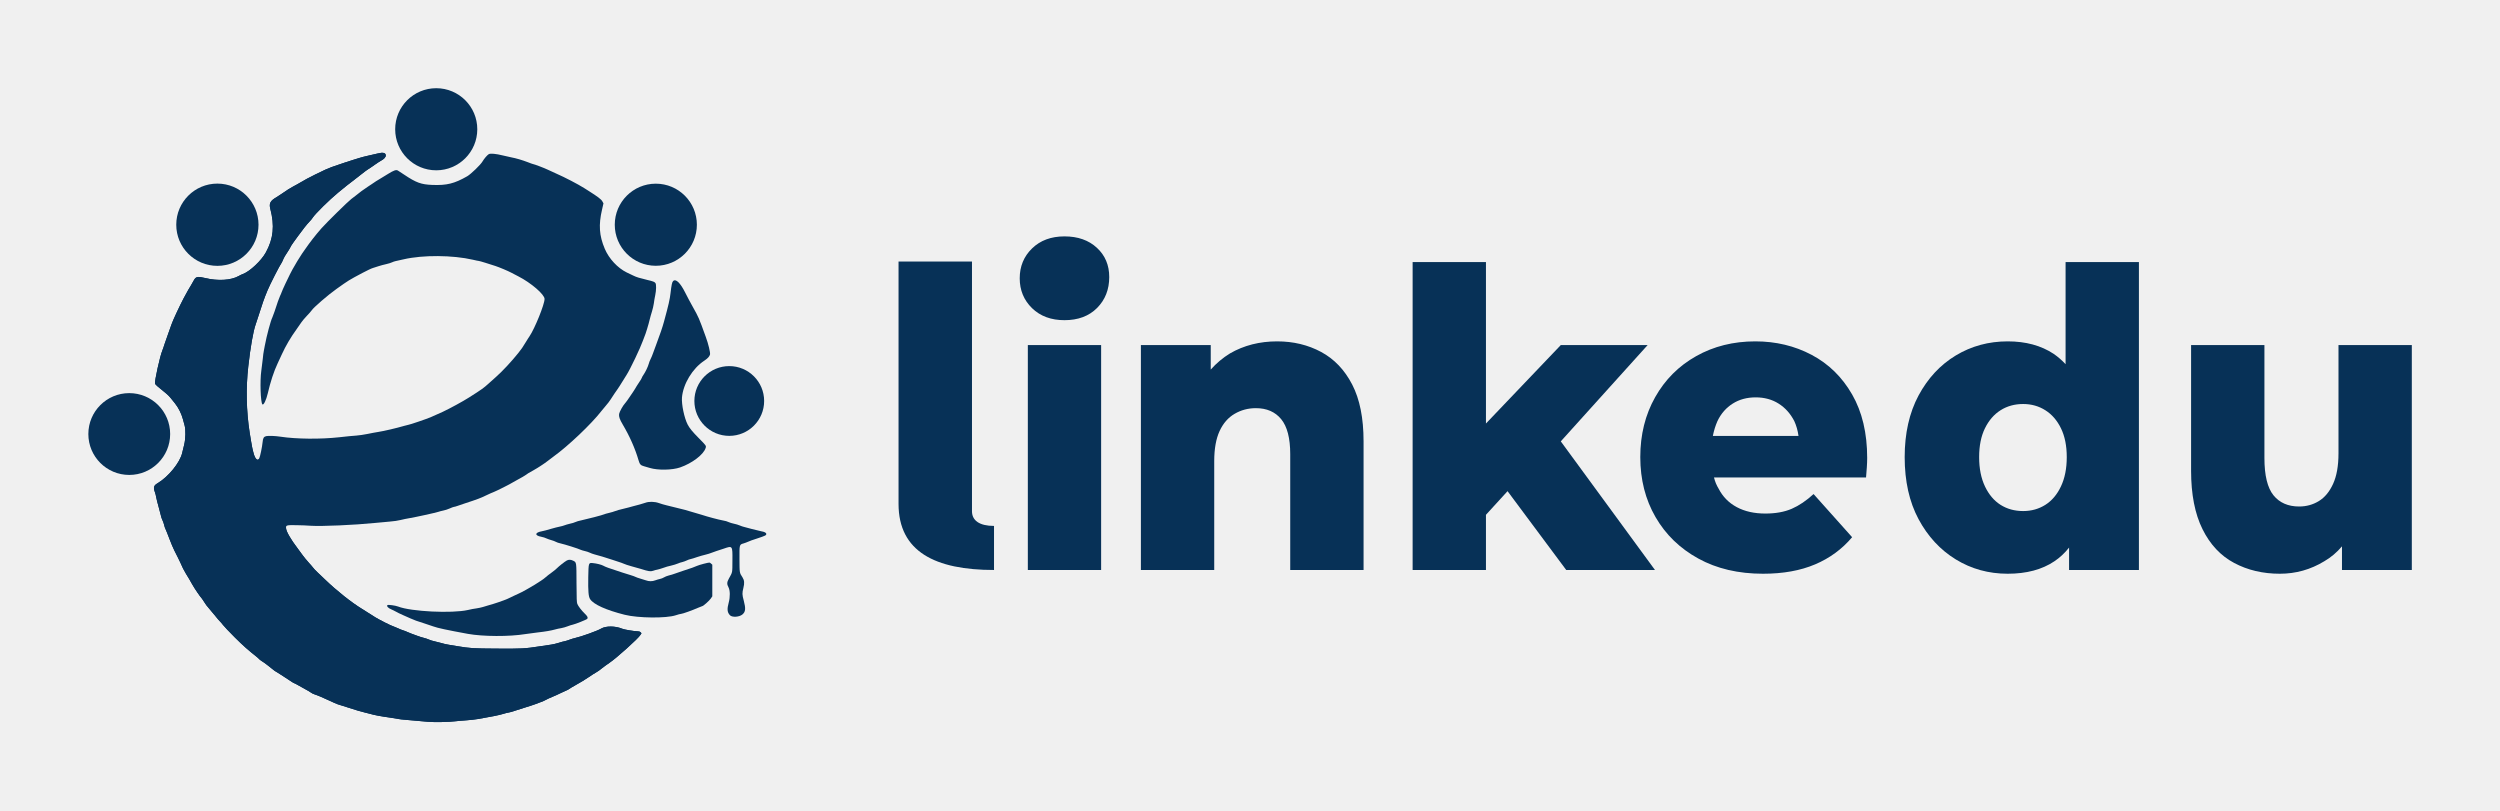
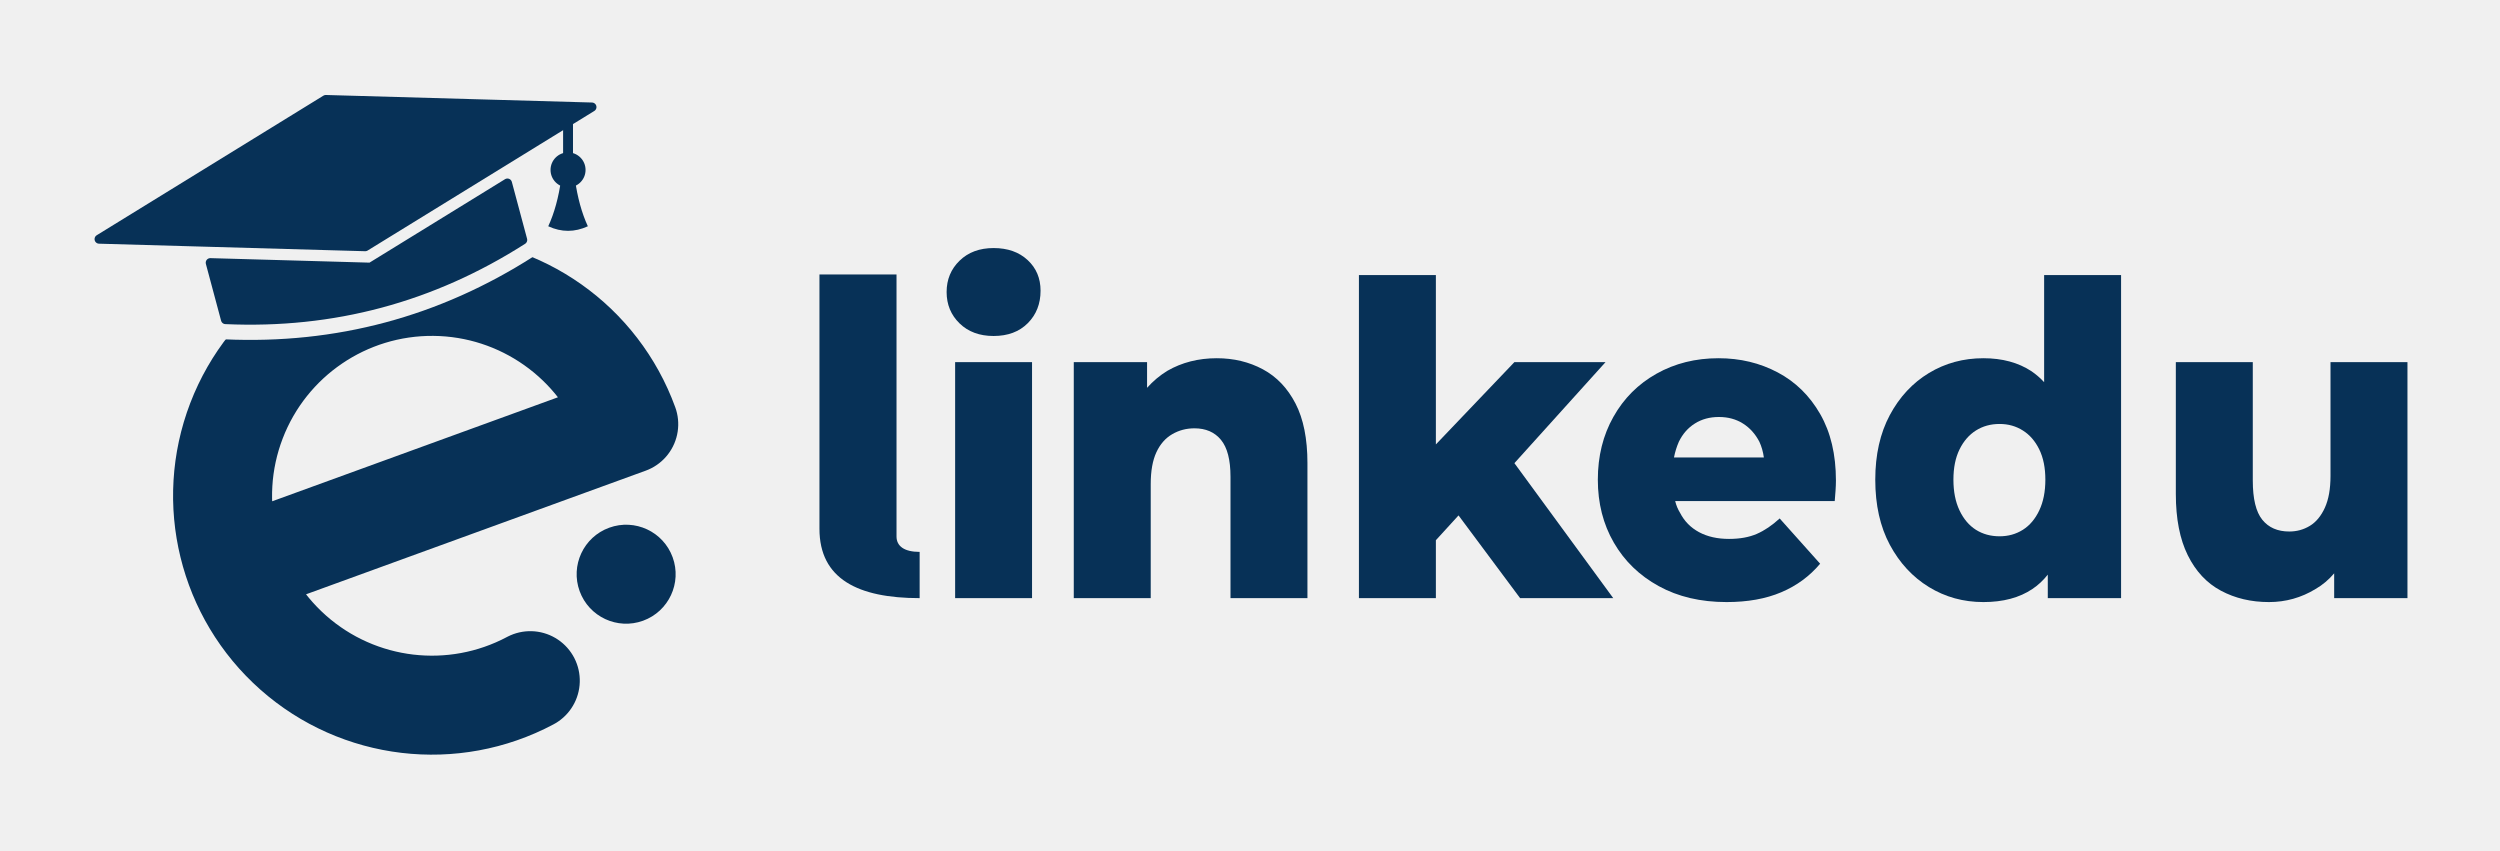
- <svg xmlns="http://www.w3.org/2000/svg" viewBox="-24 -24 680.825 220.7" role="img" aria-labelledby="t">
+ <svg xmlns="http://www.w3.org/2000/svg" viewBox="-24 -24 648.784 220.7" role="img" aria-labelledby="t">
  <defs>
-  </defs>
-   <g transform="translate(-11.2 -12.2) scale(0.2)">
-     <path fill="#073157" fill-rule="evenodd" d="M 450.3 150 C 447.9 150.6, 442.4 151.9, 438.1 152.8 C 433.8 153.7, 428.2 155.2, 425.6 156 C 423 156.8, 419.4 158, 417.5 158.5 C 413.6 159.6, 397.3 165.1, 387.8 168.4 C 381.9 170.6, 378.3 172.2, 365.3 178.6 C 356.4 183, 351.4 185.7, 345 189.5 C 341.7 191.4, 337.4 193.9, 335.3 194.9 C 330.8 197.3, 327 199.7, 320.3 204.4 C 317.6 206.3, 314 208.6, 312.5 209.5 C 304 214.4, 302.2 217.9, 304 225.1 C 310.1 248.3, 308.3 265.9, 298 284.7 C 291.9 295.9, 276 310.8, 266.7 314.1 C 265.3 314.6, 262.6 315.9, 260.9 316.9 C 250.5 322.7, 232.7 323.8, 215.5 319.6 C 204.8 317, 202.5 317.6, 199.6 323.3 C 198.7 325.1, 197.2 327.7, 196.3 329.1 C 194.8 331.2, 190.3 339.3, 186.1 347.1 C 181 356.7, 170.9 378.3, 169.5 382.8 C 168.5 385.9, 166.3 392, 164.7 396.3 C 163.1 400.5, 161 406.6, 160 409.7 C 159.1 412.8, 157.7 416.7, 157 418.4 C 153.8 425.9, 146.3 460, 147.1 463.3 C 147.4 464.6, 150.3 467.2, 162.4 476.9 C 164.3 478.5, 166.9 481, 168.1 482.6 C 169.3 484.1, 172.1 487.6, 174.3 490.3 C 178.9 496, 183.1 504.4, 185 511.6 C 185.7 514.3, 186.7 518.1, 187.3 520 C 189 525.9, 188.8 538.8, 186.7 546.9 C 185.8 550.5, 184.6 555.3, 184.1 557.6 C 181.1 570.8, 165.3 590.3, 150.4 599.1 C 145.4 602, 144.6 604.7, 146.8 610.8 C 147.5 612.6, 148.4 615.9, 148.7 618.1 C 149.1 620.4, 150.5 626.1, 151.9 630.9 C 153.2 635.8, 154.7 641.2, 155.1 643.1 C 155.5 645, 156.4 647.9, 157.3 649.5 C 158.1 651.1, 159.1 654, 159.5 655.8 C 159.8 657.6, 160.8 660.3, 161.6 661.9 C 162.3 663.4, 164.7 669.3, 166.8 675 C 169 680.7, 171.9 687.7, 173.4 690.6 C 174.9 693.5, 176.8 697.3, 177.7 699.1 C 178.6 700.8, 180.3 704.3, 181.5 706.9 C 182.7 709.5, 184.4 713.1, 185.2 715 C 186.1 716.9, 187.9 720.1, 189.2 722.2 C 193.1 728.5, 193.9 729.8, 197.8 736.8 C 201.6 743.4, 208 752.8, 211.4 756.7 C 212.3 757.9, 213.7 760, 214.5 761.4 C 215.2 762.9, 218 766.6, 220.8 769.7 C 223.5 772.8, 227.4 777.4, 229.4 780 C 231.4 782.6, 233.9 785.5, 235 786.6 C 236.1 787.6, 238.2 790, 239.6 791.9 C 241 793.8, 248.2 801.4, 255.7 808.9 C 267.3 820.4, 273.5 825.9, 286.5 836.2 C 287.6 837.1, 288.6 838.1, 288.9 838.5 C 289.2 838.9, 290.8 840.2, 292.6 841.3 C 295.5 843, 303.2 848.9, 308.4 853.2 C 309.4 854.1, 311 855.2, 311.9 855.6 C 313.3 856.4, 322.6 862.3, 331.9 868.5 C 334.1 870, 336.2 871.3, 336.6 871.3 C 337 871.3, 338.9 872.3, 341 873.5 C 343 874.7, 347.6 877.3, 351.2 879.2 C 354.8 881.1, 358.6 883.3, 359.5 884.1 C 360.5 884.9, 362.7 886, 364.4 886.5 C 366.1 887, 369.8 888.5, 372.7 889.7 C 375.5 891, 380.3 893.1, 383.4 894.5 C 386.5 895.9, 390 897.5, 391.3 898.1 C 392.5 898.7, 394.4 899.5, 395.6 899.9 C 399.3 901, 418.1 906.9, 423.8 908.8 C 426.7 909.7, 430.8 910.8, 432.8 911.2 C 434.9 911.6, 438.3 912.5, 440.3 913.1 C 444.8 914.5, 454.4 916.4, 466.9 918.1 C 471.9 918.9, 477.1 919.7, 478.4 920 C 479.8 920.3, 484.6 920.9, 489.1 921.2 C 497.8 922, 506.6 922.8, 518.4 923.8 C 526.6 924.6, 548.4 924.2, 556.3 923.1 C 558.8 922.8, 565.1 922.2, 570.2 921.9 C 575.3 921.6, 582.9 920.7, 587.1 920 C 604.1 917.1, 615.6 914.8, 621.1 913.1 C 624.3 912.1, 627.5 911.3, 628.2 911.3 C 628.9 911.3, 632.5 910.3, 636.2 909.1 C 639.8 907.9, 647 905.6, 652.2 904 C 657.3 902.4, 663 900.6, 664.7 899.9 C 666.4 899.2, 669.8 897.9, 672.1 897.1 C 674.5 896.3, 677.9 894.8, 679.6 893.8 C 681.4 892.8, 685.1 891.1, 687.8 890 C 690.6 888.9, 696.2 886.4, 700.4 884.3 C 704.6 882.3, 708.3 880.6, 708.5 880.6 C 708.7 880.6, 709.8 880, 710.9 879.2 C 711.9 878.4, 715.8 876.1, 719.4 874.1 C 726.2 870.3, 733.4 866, 736.6 863.7 C 740.8 860.8, 746.9 856.9, 748.8 855.9 C 749.9 855.4, 752.8 853.3, 755.2 851.3 C 757.7 849.3, 762.5 845.8, 765.9 843.5 C 775.5 837.1, 805.1 810.4, 808 805.6 L 809.5 803.2 808.2 801.9 C 807.2 801, 806.1 800.6, 804.1 800.6 C 799.9 800.6, 785.9 798.3, 783.2 797.1 C 773.9 793.2, 761 793.1, 754.6 796.9 C 750 799.8, 727.2 808, 719.2 809.7 C 716.9 810.2, 713.4 811.3, 711.4 812.1 C 709.4 812.9, 706.5 813.8, 705 814.1 C 703.5 814.3, 699.8 815.3, 696.8 816.3 C 693.8 817.3, 689.3 818.3, 686.8 818.7 C 684.3 819, 677.6 820, 672 820.9 C 651.2 824.2, 645.3 824.5, 611.8 824.2 C 580.2 824, 575.7 823.7, 559.1 820.9 C 556 820.4, 550.8 819.5, 547.5 819 C 544.2 818.5, 539.3 817.4, 536.6 816.5 C 533.8 815.7, 529.6 814.6, 527.1 814.1 C 524.6 813.6, 521.5 812.6, 520.1 811.9 C 518.7 811.2, 515.6 810.2, 513.3 809.6 C 511 809.1, 506.7 807.7, 503.8 806.6 C 500.8 805.5, 497.3 804.2, 495.9 803.7 C 494.6 803.3, 492.2 802.3, 490.6 801.5 C 489.1 800.8, 486.4 799.7, 484.6 799.2 C 482.9 798.7, 480.1 797.6, 478.4 796.7 C 476.7 795.9, 473.8 794.7, 471.9 794 C 468 792.8, 453.6 785.5, 447.3 781.7 C 445 780.2, 440.4 777.3, 437 775.2 C 433.7 773, 430.1 770.7, 429.1 770.2 C 414.6 761.4, 394.5 745.4, 378.4 729.9 C 375.3 726.9, 370.7 722.5, 368.2 720.2 C 365.7 717.9, 362.8 714.8, 361.9 713.4 C 360.9 712.1, 358.2 709, 356 706.6 C 353.8 704.2, 350.3 700, 348.3 697.2 C 346.3 694.5, 343.6 690.8, 342.2 689 C 333.4 677.9, 325.6 664.4, 325.4 660.2 C 325.3 656.1, 326.1 655.9, 339.2 656.1 C 345.7 656.2, 354.6 656.5, 359 656.9 C 373.6 657.9, 418.9 655.9, 446.3 653.1 C 452.6 652.4, 461.9 651.6, 466.9 651.2 C 472.2 650.8, 478.3 649.9, 481.7 649 C 484.9 648.2, 490.1 647.1, 493.3 646.6 C 501 645.4, 529.6 639.1, 533 637.9 C 534.4 637.4, 537.4 636.6, 539.5 636.2 C 541.7 635.8, 545.6 634.6, 548.2 633.4 C 550.8 632.2, 553.5 631.2, 554.1 631.2 C 554.8 631.2, 556.9 630.6, 558.8 629.9 C 560.6 629.3, 565.6 627.6, 569.7 626.2 C 586 620.9, 590.2 619.3, 597.6 615.7 C 601.9 613.7, 607 611.3, 609.1 610.6 C 612.9 609.1, 631 600, 633.8 598.1 C 634.6 597.5, 638.4 595.4, 642.2 593.4 C 646 591.4, 650 589.1, 651.2 588.2 C 653.3 586.5, 656.3 584.7, 662.5 581.3 C 667.8 578.4, 678 571.7, 681.2 569.1 C 682.8 567.8, 686.5 565.1, 689.4 562.9 C 709.7 548.3, 741.3 518.3, 754.9 500.7 C 756.4 498.8, 759.3 495.4, 761.2 493.1 C 763.2 490.9, 766.1 487.1, 767.6 484.7 C 772.2 477.6, 773.6 475.5, 776.4 471.6 C 777.9 469.5, 780.8 465.1, 782.8 461.7 C 784.9 458.3, 787.7 453.8, 789.1 451.6 C 794.1 443.9, 808.1 414.4, 811.3 405.2 C 812.2 402.5, 813.3 399.6, 813.7 398.9 C 814.8 396.8, 819.3 382.2, 820.6 376.3 C 821.3 373.3, 822.7 368.4, 823.7 365.3 C 824.7 362.2, 825.9 357.1, 826.3 354.1 C 826.7 351, 827.5 346, 828.2 343 C 829.6 336.3, 829.8 328.3, 828.5 326.5 C 827.3 324.8, 825.6 324.1, 817.5 322.2 C 806.7 319.6, 802.6 318.4, 798.2 316.2 C 795.9 315.1, 792 313.2, 789.4 312 C 777 305.9, 765.3 293.4, 759.5 279.8 C 751.9 261.9, 750.9 247.2, 755.8 226.3 L 757.7 217.9 756.2 215.2 C 754.8 212.5, 750.1 208.9, 737.6 201 C 736 200, 733.3 198.3, 731.6 197.2 C 722.7 191.6, 705.2 182.5, 693.1 177.2 C 689.5 175.6, 684.6 173.3, 682.2 172.2 C 677.8 170, 663 164.4, 661.8 164.4 C 661.4 164.4, 658.3 163.3, 654.8 161.9 C 647.5 159.1, 638.6 156.4, 631.9 155.2 C 629.3 154.7, 624.5 153.6, 621.3 152.8 C 610.7 150.2, 603.6 149.6, 601.4 151 C 599.2 152.4, 595.3 157, 593.1 160.7 C 590.6 165.2, 577.2 178.1, 572.2 181 C 554.7 191, 544.3 193.6, 524.5 192.8 C 509.5 192.2, 502.7 189.8, 486.3 178.8 C 482.5 176.2, 478.7 173.7, 477.9 173.3 C 475.5 171.8, 472.5 172.8, 464.4 177.8 C 460.1 180.5, 455 183.6, 453.1 184.7 C 449.7 186.6, 447.3 188.2, 441.9 191.9 C 440.3 192.9, 438.1 194.4, 436.9 195.2 C 431.1 198.9, 424.9 203.6, 420.2 207.5 C 418.8 208.7, 416.1 210.7, 414.3 212 C 410.6 214.6, 380.3 244.4, 373.7 251.9 C 365.6 261.1, 357.7 271.3, 351.6 280.2 C 350 282.6, 348.1 285.4, 347.2 286.5 C 345 289.5, 336.9 302.9, 334.3 307.8 C 333.1 310.2, 331.6 313, 331 314.1 C 328.8 318.2, 320.1 336.7, 319.4 339.1 C 318.9 340.4, 318.1 342.6, 317.4 343.8 C 316.2 346.2, 313.3 354.4, 309.8 365.3 C 308.6 368.8, 307.3 372.3, 306.9 373.1 C 304.7 377.2, 299 398.4, 296.6 411.6 C 296.4 412.6, 295.9 415.4, 295.4 417.8 C 294.9 420.2, 294.1 425.6, 293.8 429.7 C 293.4 433.8, 292.5 441.1, 291.8 445.9 C 289.8 459.5, 290.8 489.1, 293.3 491.6 C 294.9 493.2, 298.5 485.7, 300.6 476.7 C 304.2 461.1, 308.9 446.7, 314 435.9 C 315.2 433.5, 317.7 428, 319.7 423.6 C 324.9 412.1, 332.2 399.8, 339.7 389.5 C 342.2 386.1, 345.1 381.9, 346.3 380 C 347.5 378.1, 350.9 374.2, 353.7 371.2 C 356.6 368.3, 359.5 364.9, 360.4 363.6 C 362.9 359.7, 382.9 342.4, 394.1 334.5 C 411 322.5, 410.6 322.7, 429.4 312.7 C 435.4 309.5, 441.9 306.4, 443.8 305.9 C 445.6 305.4, 449.2 304.3, 451.6 303.4 C 454 302.6, 458.5 301.4, 461.7 300.7 C 464.8 300, 468.5 298.9, 469.8 298.2 C 471.1 297.6, 473.2 296.8, 474.4 296.6 C 475.6 296.3, 480.6 295.2, 485.6 294.1 C 511.8 288, 552.5 288.3, 580.1 294.7 C 583.7 295.6, 587.2 296.3, 587.8 296.3 C 588.4 296.3, 592.4 297.4, 596.8 298.8 C 601.1 300.2, 607.4 302.2, 610.6 303.2 C 616.1 305, 627.7 309.9, 632.2 312.3 C 633.2 312.9, 637.5 315.1, 641.8 317.3 C 659.2 326.2, 677.5 342, 677.5 348.1 C 677.5 355.4, 664.3 388.1, 656.9 399.1 C 655.9 400.4, 653.9 403.7, 652.3 406.3 C 647.2 414.6, 646.4 415.9, 641.8 421.6 C 633 432.7, 619.6 447.1, 611.2 454.4 C 608.3 457, 603.6 461.2, 600.7 463.8 C 595 469, 591.8 471.4, 574.7 482.2 C 566.2 487.6, 548.8 497.1, 538.8 501.8 C 533.5 504.3, 531.7 505.1, 522.2 509.2 C 517.1 511.4, 493.6 519.4, 492.2 519.4 C 491.7 519.4, 488.9 520.1, 485.9 521 C 476.5 523.8, 458.2 528.1, 451.3 529.1 C 447.6 529.7, 440.9 530.9, 436.3 531.9 C 431.6 532.9, 424.9 533.8, 421.3 534.1 C 417.6 534.3, 407.1 535.3, 397.8 536.4 C 372.5 539.2, 339.3 538.9, 317.8 535.6 C 310.7 534.5, 301.1 534.2, 298.3 534.9 C 295 535.8, 294.1 537.5, 293.5 543.5 C 293 549.3, 290.2 562.8, 289 565.1 C 285.6 571.7, 281.1 562.4, 277.9 541.9 C 277.4 539, 276.6 533.8, 276 530.3 C 271.4 501, 270.7 469.4, 274.1 439.7 C 277 413.7, 280.9 391.8, 284 383.1 C 284.8 380.9, 286.5 375.8, 287.7 371.9 C 293.1 354.8, 295.4 348.1, 300.3 336.3 C 303.2 329.1, 317.3 301.5, 319.1 299.4 C 319.5 298.9, 320.5 297, 321.2 295.2 C 322.4 292.1, 324.6 288.3, 328.8 282.1 C 329.8 280.7, 330.9 278.7, 331.3 277.8 C 331.6 276.8, 333.7 273.6, 335.8 270.7 C 338 267.7, 340.6 264.1, 341.6 262.7 C 346.9 255.2, 354.6 245.5, 357.2 243 C 358.8 241.4, 360.9 238.9, 361.8 237.4 C 365.2 232.1, 384.5 213.1, 396.4 203.3 C 407.8 193.9, 409.5 192.6, 418.3 185.9 C 419.2 185.3, 423.5 181.9, 427.9 178.4 C 432.3 174.9, 436.6 171.7, 437.5 171.3 C 438.4 170.8, 442.2 168.3, 445.9 165.6 C 449.7 163, 453.7 160.3, 454.8 159.8 C 458.7 157.8, 461.3 155, 461.3 152.8 C 461.3 149, 457.6 148.1, 450.3 150" />
-     <path fill="#073157" d="M 450.3 150 C 447.9 150.6, 442.4 151.9, 438.1 152.8 C 433.8 153.7, 428.2 155.2, 425.6 156 C 423 156.8, 419.4 158, 417.5 158.5 C 413.6 159.6, 397.3 165.1, 387.8 168.4 C 381.9 170.6, 378.3 172.2, 365.3 178.6 C 356.4 183, 351.4 185.7, 345 189.5 C 341.7 191.4, 337.4 193.9, 335.3 194.9 C 330.8 197.3, 327 199.7, 320.3 204.4 C 317.6 206.3, 314 208.6, 312.5 209.5 C 304 214.4, 302.2 217.9, 304 225.1 C 310.1 248.3, 308.3 265.9, 298 284.7 C 291.9 295.9, 276 310.8, 266.7 314.1 C 265.3 314.6, 262.6 315.9, 260.9 316.9 C 250.5 322.7, 232.7 323.8, 215.5 319.6 C 204.8 317, 202.5 317.6, 199.6 323.3 C 198.7 325.1, 197.2 327.7, 196.3 329.1 C 194.8 331.2, 190.3 339.3, 186.1 347.1 C 181 356.7, 170.9 378.3, 169.5 382.8 C 168.5 385.9, 166.3 392, 164.7 396.3 C 163.1 400.5, 161 406.6, 160 409.7 C 159.1 412.8, 157.7 416.7, 157 418.4 C 153.8 425.9, 146.3 460, 147.1 463.3 C 147.4 464.6, 150.3 467.2, 162.4 476.9 C 164.3 478.5, 166.9 481, 168.1 482.6 C 169.3 484.1, 172.1 487.6, 174.3 490.3 C 178.9 496, 183.1 504.4, 185 511.6 C 185.7 514.3, 186.7 518.1, 187.3 520 C 189 525.9, 188.8 538.8, 186.7 546.9 C 185.8 550.5, 184.6 555.3, 184.1 557.6 C 181.1 570.8, 165.3 590.3, 150.4 599.1 C 145.4 602, 144.6 604.7, 146.8 610.8 C 147.5 612.6, 148.4 615.9, 148.7 618.1 C 149.1 620.4, 150.5 626.1, 151.9 630.9 C 153.2 635.8, 154.7 641.2, 155.1 643.1 C 155.5 645, 156.4 647.9, 157.3 649.5 C 158.1 651.1, 159.1 654, 159.5 655.8 C 159.8 657.6, 160.8 660.3, 161.6 661.9 C 162.3 663.4, 164.7 669.3, 166.8 675 C 169 680.7, 171.9 687.7, 173.4 690.6 C 174.9 693.5, 176.8 697.3, 177.7 699.1 C 178.6 700.8, 180.3 704.3, 181.5 706.9 C 182.7 709.5, 184.4 713.1, 185.2 715 C 186.1 716.9, 187.9 720.1, 189.2 722.2 C 193.1 728.5, 193.9 729.8, 197.8 736.8 C 201.6 743.4, 208 752.8, 211.4 756.7 C 212.3 757.9, 213.7 760, 214.5 761.4 C 215.2 762.9, 218 766.6, 220.8 769.7 C 223.5 772.8, 227.4 777.4, 229.4 780 C 231.4 782.6, 233.9 785.5, 235 786.6 C 236.1 787.6, 238.2 790, 239.6 791.9 C 241 793.8, 248.2 801.4, 255.7 808.9 C 267.3 820.4, 273.5 825.9, 286.5 836.2 C 287.6 837.1, 288.6 838.1, 288.9 838.5 C 289.2 838.9, 290.8 840.2, 292.6 841.3 C 295.5 843, 303.2 848.9, 308.4 853.2 C 309.4 854.1, 311 855.2, 311.9 855.6 C 313.3 856.4, 322.6 862.3, 331.9 868.5 C 334.1 870, 336.2 871.3, 336.6 871.3 C 337 871.3, 338.9 872.3, 341 873.5 C 343 874.7, 347.6 877.3, 351.2 879.2 C 354.8 881.1, 358.6 883.3, 359.5 884.1 C 360.5 884.9, 362.7 886, 364.4 886.5 C 366.1 887, 369.8 888.5, 372.7 889.7 C 375.5 891, 380.3 893.1, 383.4 894.5 C 386.5 895.9, 390 897.5, 391.3 898.1 C 392.5 898.7, 394.4 899.5, 395.6 899.9 C 399.3 901, 418.1 906.9, 423.8 908.8 C 426.7 909.7, 430.8 910.8, 432.8 911.2 C 434.9 911.6, 438.3 912.5, 440.3 913.1 C 444.8 914.5, 454.4 916.4, 466.9 918.1 C 471.9 918.9, 477.1 919.7, 478.4 920 C 479.8 920.3, 484.6 920.9, 489.1 921.2 C 497.8 922, 506.6 922.8, 518.4 923.8 C 526.6 924.6, 548.4 924.2, 556.3 923.1 C 558.8 922.8, 565.1 922.2, 570.2 921.9 C 575.3 921.6, 582.9 920.7, 587.1 920 C 604.1 917.1, 615.6 914.8, 621.1 913.1 C 624.3 912.1, 627.5 911.3, 628.2 911.3 C 628.9 911.3, 632.5 910.3, 636.2 909.1 C 639.8 907.9, 647 905.6, 652.2 904 C 657.3 902.4, 663 900.6, 664.7 899.9 C 666.4 899.2, 669.8 897.9, 672.1 897.1 C 674.5 896.3, 677.9 894.8, 679.6 893.8 C 681.4 892.8, 685.1 891.1, 687.8 890 C 690.6 888.9, 696.2 886.4, 700.4 884.3 C 704.6 882.3, 708.3 880.6, 708.5 880.6 C 708.7 880.6, 709.8 880, 710.9 879.2 C 711.9 878.4, 715.8 876.1, 719.4 874.1 C 726.2 870.3, 733.4 866, 736.6 863.7 C 740.8 860.8, 746.9 856.9, 748.8 855.9 C 749.9 855.4, 752.8 853.3, 755.2 851.3 C 757.7 849.3, 762.5 845.8, 765.9 843.5 C 775.5 837.1, 805.1 810.4, 808 805.6 L 809.5 803.2 808.2 801.9 C 807.2 801, 806.1 800.6, 804.1 800.6 C 799.9 800.6, 785.9 798.3, 783.2 797.1 C 773.9 793.2, 761 793.1, 754.6 796.9 C 750 799.8, 727.2 808, 719.2 809.7 C 716.9 810.2, 713.4 811.3, 711.4 812.1 C 709.4 812.9, 706.5 813.8, 705 814.1 C 703.5 814.3, 699.8 815.3, 696.8 816.3 C 693.8 817.3, 689.3 818.3, 686.8 818.7 C 684.3 819, 677.6 820, 672 820.9 C 651.2 824.2, 645.3 824.5, 611.8 824.2 C 580.2 824, 575.7 823.7, 559.1 820.9 C 556 820.4, 550.8 819.5, 547.5 819 C 544.2 818.5, 539.3 817.4, 536.6 816.5 C 533.8 815.7, 529.6 814.6, 527.1 814.1 C 524.6 813.6, 521.5 812.6, 520.1 811.9 C 518.7 811.2, 515.6 810.2, 513.3 809.6 C 511 809.1, 506.7 807.7, 503.8 806.6 C 500.8 805.5, 497.3 804.2, 495.9 803.7 C 494.6 803.3, 492.2 802.3, 490.6 801.5 C 489.1 800.8, 486.4 799.7, 484.6 799.2 C 482.9 798.7, 480.1 797.6, 478.4 796.7 C 476.7 795.9, 473.8 794.7, 471.9 794 C 468 792.8, 453.6 785.5, 447.3 781.7 C 445 780.2, 440.4 777.3, 437 775.2 C 433.7 773, 430.1 770.7, 429.1 770.2 C 414.6 761.4, 394.4 745.4, 378.4 729.9 C 375.3 726.9, 370.9 722.7, 368.5 720.5 C 366.1 718.3, 363.4 715.4, 362.4 714.1 C 361.4 712.7, 358.6 709.4, 356.1 706.8 C 353.7 704.2, 350 699.6, 347.9 696.8 C 345.8 693.9, 342.8 689.8, 341.3 687.7 C 330 672.6, 325.4 664.3, 325.5 659.4 C 325.5 657.1, 322 647.6, 307.7 610.9 C 288 560.7, 289.5 564.3, 288.7 565.8 C 287.1 568.7, 283.2 565.4, 281.7 559.9 C 280.3 555.2, 278.8 548.1, 277.9 541.9 C 277.4 539, 276.6 533.8, 276 530.3 C 271.4 501, 270.7 469.4, 274.1 439.7 C 277 413.7, 280.9 391.8, 284 383.1 C 284.8 380.9, 286.5 375.8, 287.7 371.9 C 293.1 354.8, 295.4 348.1, 300.3 336.3 C 303.2 329.1, 317.3 301.5, 319.1 299.4 C 319.5 298.9, 320.5 297, 321.2 295.2 C 322.4 292.1, 324.6 288.3, 328.8 282.1 C 329.8 280.7, 330.9 278.7, 331.3 277.8 C 331.6 276.8, 333.7 273.6, 335.8 270.7 C 338 267.7, 340.6 264.1, 341.6 262.7 C 346.9 255.2, 354.6 245.5, 357.2 243 C 358.8 241.4, 360.9 238.9, 361.8 237.4 C 365.2 232.1, 384.5 213.1, 396.4 203.3 C 407.8 193.9, 409.5 192.6, 418.3 185.9 C 419.2 185.3, 423.5 181.9, 427.9 178.4 C 432.3 174.9, 436.6 171.7, 437.5 171.3 C 438.4 170.8, 442.2 168.3, 445.9 165.6 C 449.7 163, 453.7 160.3, 454.8 159.8 C 458.7 157.8, 461.3 155, 461.3 152.8 C 461.3 149, 457.6 148.1, 450.3 150" />
-     <path fill="#073157" d="M 707.8 704.2 C 705 705.7, 696.9 712.1, 694.4 714.7 C 693.2 716, 689.8 718.7, 686.9 720.8 C 684 722.9, 680.4 725.6, 679.1 726.9 C 677.7 728.2, 674.5 730.5, 671.9 732.2 C 669.3 733.8, 665.8 736.1, 664.1 737.2 C 659 740.4, 645.5 748, 642.8 749 C 641.4 749.6, 638.3 751, 635.9 752.2 C 633.5 753.3, 629.6 755.2, 627.3 756.3 C 622.3 758.6, 606.4 764, 600.9 765.3 C 598.9 765.8, 595.6 766.8, 593.6 767.5 C 591.6 768.1, 587.7 769, 584.8 769.4 C 582 769.7, 576.7 770.7, 573.1 771.6 C 551.6 776.5, 495.7 773.8, 478.1 766.9 C 474.3 765.4, 464.4 764.1, 463.5 765 C 462.2 766.3, 464.5 769, 468.5 770.6 C 470.5 771.5, 473.5 772.9, 475 773.8 C 476.6 774.8, 480.8 776.8, 484.4 778.4 C 488 780, 492.8 782.1, 495 783.1 C 499.8 785.3, 503.9 786.8, 514.2 790 C 518.5 791.3, 523.8 793.1, 526.1 794 C 532.1 796.2, 544.8 798.9, 573.1 804.1 C 593.6 807.8, 629.5 808, 651.4 804.4 C 655.6 803.8, 663 802.8, 667.8 802.2 C 678.8 801, 686.6 799.6, 691.9 798.1 C 694.1 797.5, 697.8 796.6, 700.2 796.3 C 702.5 795.9, 706.5 794.8, 708.9 793.8 C 711.4 792.8, 714.5 791.8, 715.8 791.6 C 719.1 791, 735.1 784.6, 735.7 783.6 C 736.8 781.9, 736.1 780.3, 732.3 776.6 C 727.7 772.1, 723.4 766.5, 722.1 763.3 C 721.3 761.3, 721.1 756.8, 721 735 C 720.9 705.8, 721.1 706.8, 716.3 704.4 C 713.3 702.9, 710.4 702.8, 707.8 704.2" />
-     <path fill="#073157" d="M 852.6 323.7 C 851.1 325.1, 850.4 328.6, 849 340.3 C 848.1 348.5, 846.4 356, 840.1 379.1 C 838.2 386.1, 834.8 396.3, 829.6 410 C 828 414.3, 825.9 419.9, 825 422.5 C 824.1 425.1, 822.6 428.6, 821.7 430.3 C 820.8 432, 819.8 434.7, 819.4 436.3 C 818.3 440.3, 815 447.3, 812.3 451.2 C 811 453, 810 454.9, 810 455.3 C 810 455.8, 808.2 458.8, 806 462 C 803.8 465.2, 801.6 468.8, 801 470 C 800.3 471.2, 799 473.3, 798 474.7 C 797 476.1, 794.6 479.6, 792.7 482.5 C 790.8 485.4, 788.3 488.8, 787.2 490 C 784.2 493.2, 779.5 501.7, 779 504.7 C 778.5 508.3, 779.8 512, 783.8 518.8 C 793.3 534.8, 800.9 551.9, 805.5 567.8 C 807.1 573.3, 808.4 574.7, 813 575.9 C 815 576.5, 818.5 577.5, 820.9 578.2 C 831.8 581.5, 851.2 581.2, 862 577.5 C 878.3 571.9, 894 560, 896.8 551.1 C 897.8 548, 897.8 548, 887.3 537.4 C 878.9 528.9, 874.8 523.9, 872.3 519 C 867.7 510, 863.9 491.7, 864.6 482.3 C 866.2 463.8, 878.9 442.7, 894.9 432.2 C 899.6 429.1, 902.1 426.4, 902.8 423.7 C 903.4 421.2, 900.5 409, 896.9 399.4 C 887.3 372.9, 887.8 374, 879.1 358.4 C 876 352.9, 871.6 344.6, 869.3 340 C 862.4 326.1, 856.2 320.1, 852.6 323.7" />
-     <circle cx="530" cy="117" r="55.9" fill="#073157" />
-     <circle cx="232" cy="247" r="56" fill="#073157" />
-     <circle cx="829" cy="247" r="55.9" fill="#073157" />
-     <circle cx="929" cy="487" r="47.5" fill="#073157" />
-     <circle cx="112" cy="532" r="55.7" fill="#073157" />
-     <path fill="#073157" d="M 894.1 708.7 C 890.3 709.7, 886.3 710.9, 885.1 711.5 C 883 712.6, 876.9 714.8, 865.3 718.5 C 861.5 719.8, 856.7 721.4, 854.6 722.2 C 852.5 723, 848.9 724.1, 846.6 724.6 C 844.4 725.2, 841.4 726.3, 840.1 727.2 C 838.8 728, 836.4 729, 834.7 729.3 C 833 729.7, 830.1 730.5, 828.3 731.2 C 824.1 732.8, 819.7 732.8, 815.4 731.2 C 813.5 730.5, 809.9 729.4, 807.4 728.7 C 804.9 728, 802.2 727, 801.5 726.6 C 800.7 726.1, 797.6 725, 794.6 724.1 C 791.5 723.2, 786.5 721.7, 783.4 720.6 C 780.3 719.5, 776.1 718.1, 774.1 717.5 C 767.2 715.4, 759.7 712.7, 757.5 711.3 C 755 709.9, 748.4 708.2, 743 707.7 C 737.4 707.2, 737.4 707.3, 737 726.8 C 736.7 746.5, 737.3 753.4, 739.6 756.9 C 744.4 764.1, 761.2 771.7, 786.6 778.1 C 804.9 782.7, 843.1 783.1, 856.1 778.8 C 859.3 777.7, 862.5 776.9, 863.3 776.9 C 865.2 776.9, 879.1 771.9, 886 768.8 C 889.2 767.4, 892 766.3, 892.3 766.3 C 893.6 766.3, 901.6 759.2, 903.7 756.2 L 905.9 753 905.9 731.4 L 905.9 709.9 904.2 708.4 C 902.1 706.6, 902.7 706.6, 894.1 708.7" />
-     <path fill="#073157" d="M 814.4 625.7 C 812.5 626.4, 809.3 627.4, 807.2 627.9 C 805.1 628.4, 801 629.5, 798.1 630.3 C 795.2 631.2, 789.2 632.7, 784.7 633.8 C 780.2 634.8, 775.3 636.2, 773.7 636.9 C 772.1 637.6, 768.3 638.7, 765.3 639.4 C 762.3 640.1, 759.4 640.9, 758.7 641.3 C 757.1 642.2, 734.8 648, 727.6 649.5 C 724.4 650.1, 720.7 651.2, 719.4 651.9 C 718 652.6, 714.7 653.6, 712.1 654.1 C 709.4 654.7, 706.1 655.7, 704.6 656.3 C 703.1 656.9, 700.2 657.7, 698 658.1 C 695.8 658.5, 690.4 659.9, 685.9 661.2 C 681.5 662.6, 676 664, 673.8 664.4 C 664.1 666.1, 663.7 670.2, 673 671.9 C 675.3 672.3, 678.5 673.3, 680 674.1 C 681.5 674.8, 684.6 675.9, 686.8 676.5 C 689 677.1, 691.8 678.1, 692.9 678.8 C 694 679.5, 697 680.5, 699.5 681 C 704.6 682.1, 723.8 688.1, 726.6 689.6 C 727.6 690.1, 730.1 690.8, 732.2 691.3 C 734.3 691.7, 737.3 692.7, 738.9 693.5 C 740.5 694.3, 743.5 695.4, 745.5 695.9 C 749.2 696.7, 763 700.9, 769.7 703.2 C 771.8 703.9, 775.6 705.1, 778.2 706 C 780.9 706.8, 784.1 708, 785.4 708.6 C 786.7 709.3, 791.6 710.9, 796.3 712.2 C 800.9 713.4, 806.4 715, 808.4 715.6 C 819.4 719.1, 821.7 719.4, 825.3 718.2 C 827.2 717.5, 829.8 716.8, 831.3 716.6 C 832.7 716.3, 836.2 715.3, 839 714.3 C 841.8 713.2, 846.6 711.8, 849.7 711.2 C 852.8 710.5, 856.9 709.2, 858.8 708.4 C 860.6 707.6, 863.5 706.6, 865.2 706.3 C 866.9 705.9, 869.5 704.9, 871.2 704.1 C 872.8 703.3, 875.2 702.4, 876.6 702.2 C 878 701.9, 881.7 700.8, 885 699.6 C 888.3 698.5, 893.4 697, 896.5 696.3 C 899.5 695.6, 903.3 694.4, 904.9 693.7 C 906.5 693, 909.6 691.9, 911.9 691.2 C 914.1 690.6, 918.4 689.2, 921.4 688.1 C 933.5 683.9, 933.5 683.8, 933.3 704.1 C 933.2 721.7, 933.6 719.6, 928.5 728.8 C 925.7 733.8, 925.6 736.4, 928 740.8 C 930.2 745, 930.3 753.8, 928.3 761.3 C 925.8 770.4, 926.2 774.7, 929.9 778.7 C 932.9 781.9, 942.6 781.3, 946.9 777.7 C 951.2 774.1, 951.6 769.7, 948.8 759.1 C 946.5 750.9, 946.5 748.4, 948.2 741.7 C 949.9 734.9, 949.6 731.2, 947 727.1 C 942.9 720.9, 943 721.3, 942.9 702.5 C 942.8 682.3, 942.7 682.6, 948.6 680.9 C 950.6 680.3, 953.2 679.3, 954.5 678.7 C 955.8 678, 961.5 675.9, 967.3 674.1 C 978.3 670.5, 979.4 669.9, 979.4 668.1 C 979.4 666.4, 977.1 665.2, 972.5 664.4 C 970.3 664, 964.5 662.6, 959.7 661.3 C 954.9 659.9, 950 658.7, 948.8 658.4 C 947.7 658.2, 945.2 657.3, 943.3 656.5 C 941.4 655.6, 937.8 654.6, 935.3 654.1 C 932.8 653.6, 929.6 652.6, 928.1 651.9 C 926.7 651.1, 923.3 650.1, 920.5 649.7 C 914.8 648.7, 899 644.5, 891.9 642.1 C 889.3 641.2, 885.5 640.1, 883.4 639.6 C 881.4 639.1, 878 638.1, 875.9 637.4 C 873.9 636.7, 870.6 635.7, 868.8 635.3 C 860.8 633.2, 849.3 630.4, 843.8 629.1 C 840.5 628.3, 835.8 627, 833.2 626 C 827.3 623.9, 819.6 623.7, 814.4 625.7" />
+     <mask id="m" maskUnits="userSpaceOnUse" x="-700" y="-700" width="1400" height="1400">
+       <rect x="-700" y="-700" width="1400" height="1400" fill="#fff" />
+       <g transform="rotate(-15) translate(0 -75) scale(0.8)">
+         <rect x="-242" y="-700" width="484" height="500" fill="#000" />
+         <path fill="#000" stroke="#000" stroke-width="52" stroke-linejoin="round" d="M -202 -277.3 L 0 -217 L 202 -277.3 L 202 -200 Q 0 -136 -202 -200 Z" />
+       </g>
+     </mask>
+   </defs>
+   <g transform="translate(-44.041 -37.113) scale(0.247)">
+     <g transform="translate(535 574)">
+       <g mask="url(#m)">
+         <g transform="scale(.8) rotate(-20)">
+           <path fill="none" stroke="#073157" stroke-width="130" stroke-linecap="round" stroke-linejoin="round" d="M -275 0 L 275 0 A 275 275 0 1 0 38.3 272.3" />
+           <circle cx="204.4" cy="184" r="65" fill="#073157" />
+         </g>
+       </g>
+       <g transform="rotate(-15) translate(0 -75) scale(0.8)">
+         <path fill="#073157" stroke="#073157" stroke-width="12" stroke-linejoin="round" d="M -335 -345 L 0 -445 L 335 -345 L 0 -245 Z" />
+         <path fill="#073157" stroke="#073157" stroke-width="12" stroke-linejoin="round" d="M -202 -277.3 L 0 -217 L 202 -277.3 L 202 -200 Q 0 -136 -202 -200 Z" />
+         <g transform="rotate(15 301.5 -341)">
+           <path fill="none" stroke="#073157" stroke-width="13" stroke-linecap="round" d="M 301.5 -341 V -271" />
+           <circle cx="301.5" cy="-271" r="23" fill="#073157" />
+           <path fill="#073157" d="M 292.5 -259 L 310.5 -259 Q 315.5 -223 327.5 -197 Q 301.5 -185 275.5 -197 Q 287.5 -223 292.5 -259 Z" />
+         </g>
+       </g>
+     </g>
  </g>
-   <g transform="translate(192.7 -174.775)">
+   <g transform="translate(160.659 -174.775)">
    <path fill="#073157" d="M28,222 H48 V290 C48,292.5 50,294 54,294 V306 C38,306 28,301 28,288 Z" />
    <path fill="#073157" d="M83.17,306L63.21,306L63.21,244.75L83.17,244.75L83.17,306M73.19,237.97L73.19,237.97Q67.73,237.97 64.36,234.7Q61,231.42 61,226.56L61,226.56Q61,221.7 64.36,218.43Q67.73,215.15 73.19,215.15L73.19,215.15Q78.66,215.15 82.02,218.26Q85.38,221.36 85.38,226.22L85.38,226.22Q85.38,231.31 82.07,234.64Q78.76,237.97 73.19,237.97" />
    <path fill="#073157" d="M113.97,306L94,306L94,244.75L113.02,244.75L113.02,251.42Q115.33,248.82 118.28,247.01L118.28,247.01Q123.95,243.74 131.1,243.74L131.1,243.74Q137.72,243.74 143.08,246.62Q148.44,249.5 151.54,255.49Q154.64,261.48 154.64,270.97L154.64,270.97L154.64,306L134.67,306L134.67,274.47Q134.67,267.92 132.2,264.92Q129.73,261.93 125.32,261.93L125.32,261.93Q122.16,261.93 119.54,263.46Q116.91,264.98 115.44,268.14Q113.97,271.31 113.97,276.39L113.97,276.39L113.97,306" />
    <path fill="#073157" d="M187.97,306L168,306L168,222.15L187.97,222.15L187.97,266.11L208.35,244.75L232,244.75L208.35,270.97L234,306L209.83,306L193.85,284.53L187.97,290.97L187.97,306" />
    <path fill="#073157" d="M263.42,307.02L263.42,307.02Q253.33,307.02 245.82,302.89Q238.3,298.77 234.15,291.59Q230,284.42 230,275.26Q230,266.11 234.05,258.94Q238.09,251.76 245.24,247.75Q252.38,243.74 261.32,243.74L261.32,243.74Q269.72,243.74 276.66,247.41Q283.6,251.08 287.69,258.2Q291.79,265.32 291.79,275.49L291.79,275.49Q291.79,276.62 291.69,278.09Q291.58,279.56 291.48,280.8L291.48,280.8L250.07,280.8Q250.49,282.5 251.33,283.85L251.33,283.85Q253.01,287.13 256.27,288.88Q259.53,290.63 264.05,290.63L264.05,290.63Q268.25,290.63 271.25,289.33Q274.24,288.03 277.19,285.32L277.19,285.32L287.69,297.07Q283.6,301.93 277.61,304.47Q271.62,307.02 263.42,307.02M249.76,269.5L249.76,269.5L273.09,269.5Q272.77,267.24 271.93,265.43L271.93,265.43Q270.35,262.38 267.67,260.69Q264.99,258.99 261.42,258.99Q257.85,258.99 255.17,260.69Q252.49,262.38 251.02,265.43L251.02,265.43Q250.18,267.35 249.76,269.5" />
    <path fill="#073157" d="M330.06,307.02L330.06,307.02Q322.28,307.02 315.92,303.12Q309.57,299.22 305.78,292.16Q302,285.1 302,275.26L302,275.26Q302,265.55 305.78,258.48Q309.57,251.42 315.92,247.58Q322.28,243.74 330.06,243.74L330.06,243.74Q337.42,243.74 342.56,247.13L342.56,247.13Q344.35,248.37 345.82,249.95L345.82,249.95L345.82,222.15L365.79,222.15L365.79,306L346.77,306L346.77,299.9Q344.98,302.16 342.77,303.63L342.77,303.63Q337.73,307.02 330.06,307.02M334.26,289.95L334.26,289.95Q337.63,289.95 340.31,288.26Q342.99,286.56 344.56,283.23Q346.14,279.9 346.14,275.26Q346.14,270.63 344.56,267.41Q342.99,264.19 340.31,262.5Q337.63,260.8 334.26,260.8L334.26,260.8Q330.79,260.8 328.11,262.5Q325.44,264.19 323.86,267.41Q322.28,270.63 322.28,275.26Q322.28,279.9 323.86,283.23Q325.44,286.56 328.11,288.26Q330.79,289.95 334.26,289.95" />
    <path fill="#073157" d="M404.17,307.02L404.17,307.02Q397.23,307.02 391.72,304.08Q386.2,301.14 383.1,294.87Q380,288.6 380,278.99L380,278.99L380,244.75L399.97,244.75L399.97,275.49Q399.97,282.61 402.44,285.66Q404.91,288.71 409.43,288.71L409.43,288.71Q412.37,288.71 414.78,287.24Q417.2,285.77 418.67,282.55Q420.14,279.33 420.14,274.25L420.14,274.25L420.14,244.75L440.11,244.75L440.11,306L421.09,306L421.09,299.56Q418.99,302.05 416.26,303.63L416.26,303.63Q410.69,307.02 404.17,307.02" />
  </g>
</svg>
